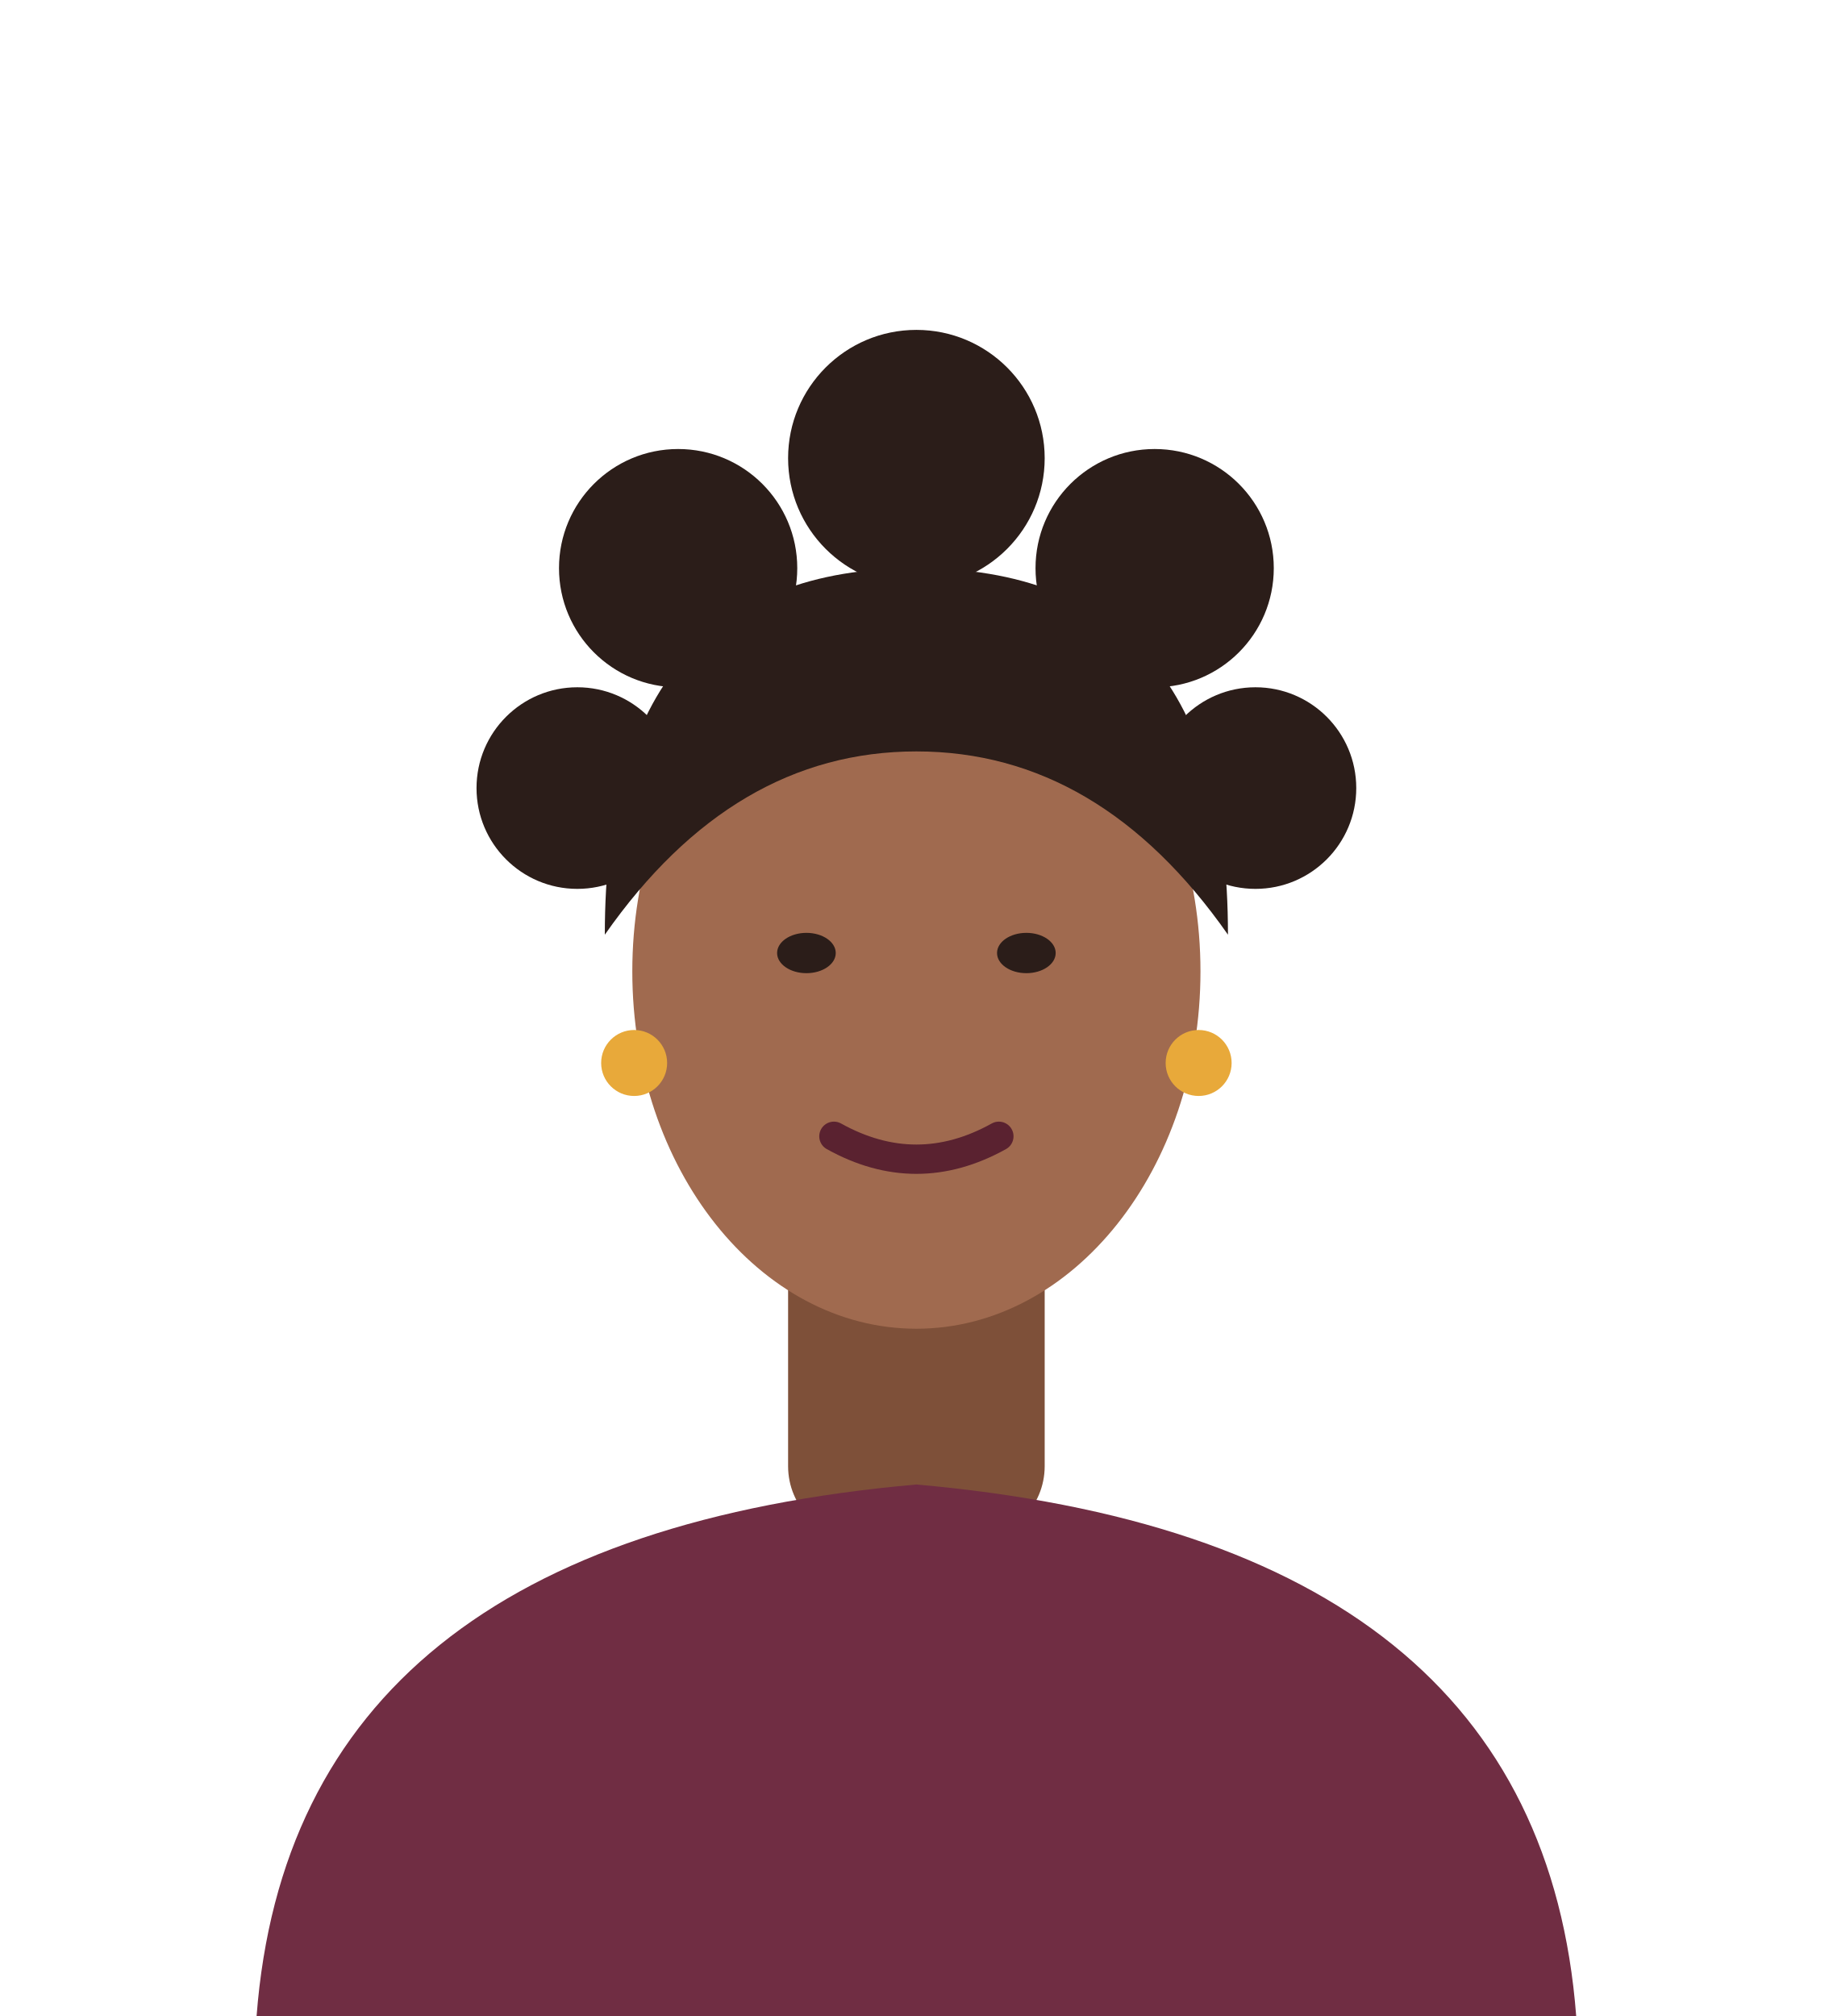
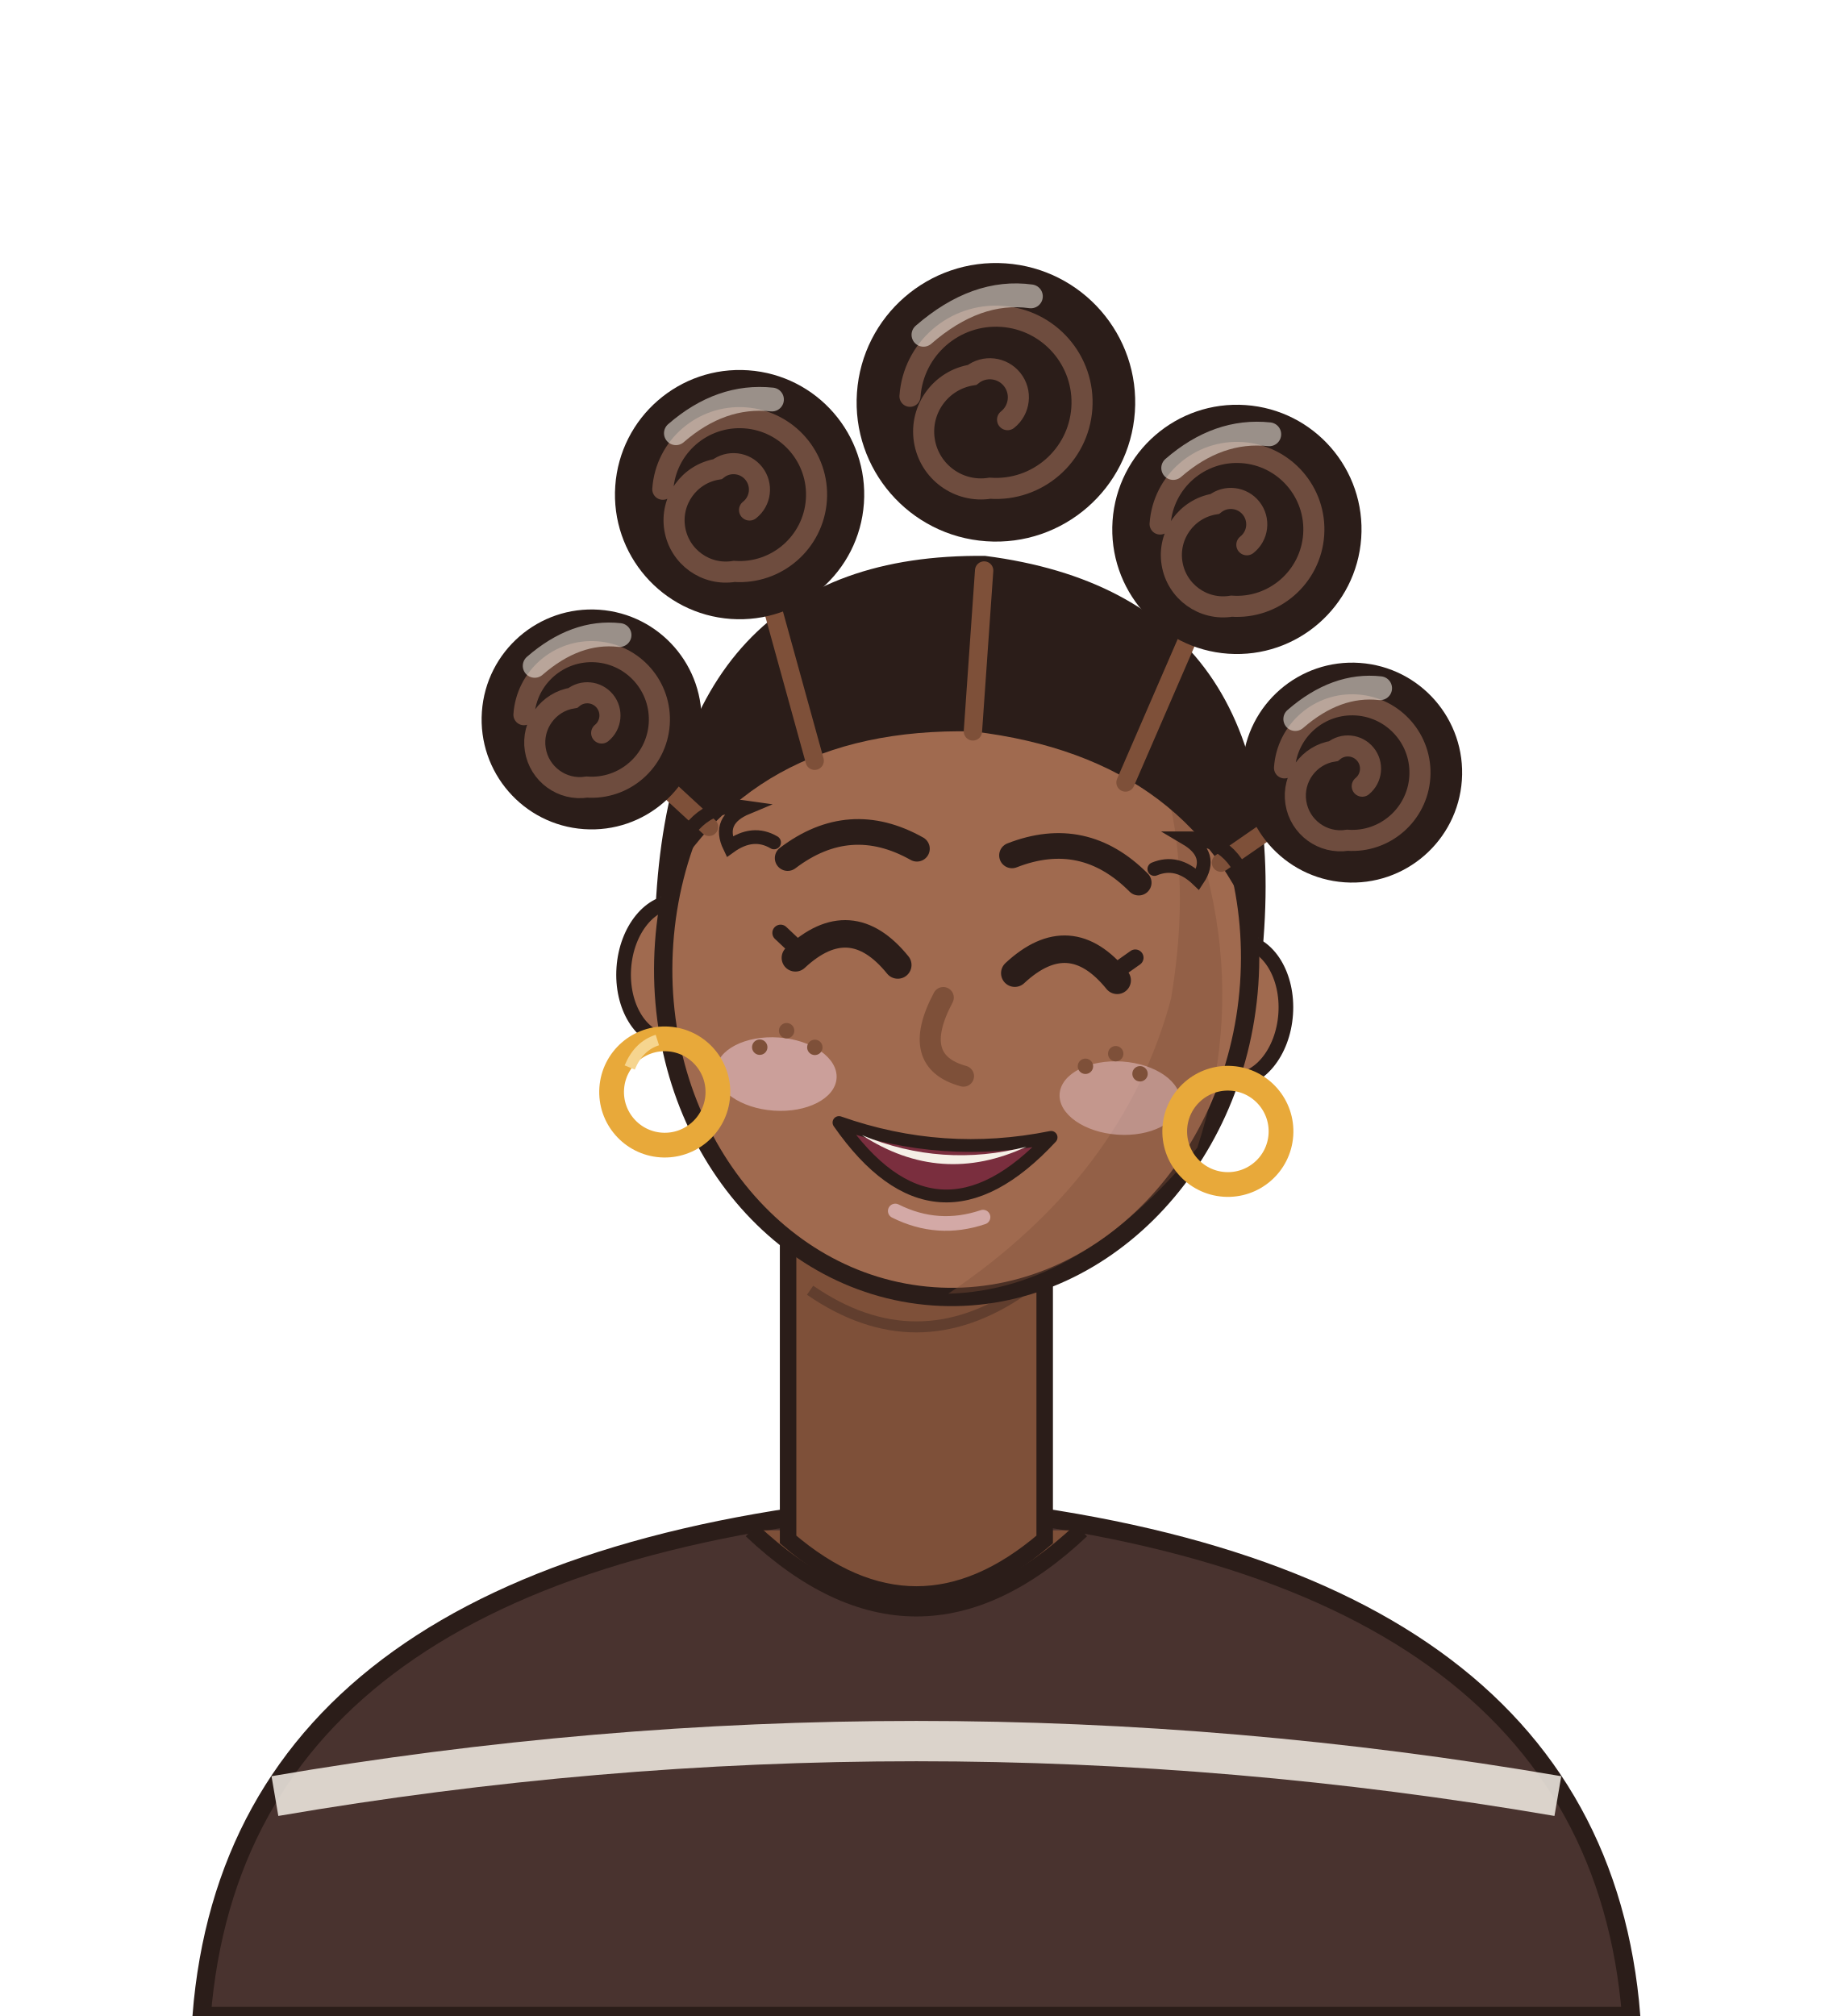
<svg xmlns="http://www.w3.org/2000/svg" viewBox="0 0 100 110">
-   <rect x="43" y="66" width="14" height="18" rx="4" fill="#7E5039" />
-   <path d="M14 110 Q16 84 50 81 Q84 84 86 110 Z" fill="#702D43" />
-   <ellipse cx="50" cy="53" rx="15.5" ry="19.5" fill="#A06A4F" />
-   <ellipse cx="44" cy="52" rx="1.6" ry="1.1" fill="#2B1D19" />
-   <ellipse cx="56" cy="52" rx="1.6" ry="1.1" fill="#2B1D19" />
-   <path d="M45.5 62 Q50 64.5 54.5 62" fill="none" stroke="#5A2230" stroke-width="1.6" stroke-linecap="round" />
-   <circle cx="34.6" cy="58" r="1.8" fill="#E8A93A" />
-   <circle cx="65.4" cy="58" r="1.8" fill="#E8A93A" />
-   <path d="M33 51 Q33 31 50 31 Q67 31 67 51 Q60 41 50 41 Q40 41 33 51 Z" fill="#2B1D19" />
-   <g fill="#2B1D19">
-     <circle cx="37" cy="31" r="6.5" />
-     <circle cx="50" cy="25" r="7" />
-     <circle cx="63" cy="31" r="6.5" />
-     <circle cx="31.5" cy="43" r="5.5" />
-     <circle cx="68.5" cy="43" r="5.5" />
+   <g transform="rotate(4 50 84)" />
+   <path d="M11 110 Q13 85 50 82 Q87 85 89 110 Z" fill="#49332F" stroke="#2B1D19" stroke-width="1" />
+   <path d="M15 98 Q50 92 85 98" fill="none" stroke="#F5EFE6" stroke-width="2.2" opacity=".85" />
+   <path d="M41 83.5 Q50 92 59 83.5" fill="#7E5039" stroke="#2B1D19" stroke-width="0.9" />
+   <path d="M43 62 L43 84 Q50 90 57 84 L57 62 Z" fill="#7E5039" stroke="#2B1D19" stroke-width="0.9" />
+   <path d="M44.2 70.4 Q50 74.4 55.8 70.4" fill="none" stroke="#2B1D19" stroke-width="0.6" opacity=".35" />
+   <g transform="rotate(4 50 84)">
+     <ellipse cx="34.6" cy="54" rx="2.7" ry="3.8" fill="#A06A4F" stroke="#2B1D19" stroke-width="0.8" />
+     <ellipse cx="65.4" cy="54" rx="2.7" ry="3.8" fill="#A06A4F" stroke="#2B1D19" stroke-width="0.8" />
+     <ellipse cx="50" cy="52.5" rx="16" ry="18.2" fill="#A06A4F" stroke="#2B1D19" stroke-width="1" />
+     <path d="M58 36.8 Q67 48.9 63.8 61.6 Q58 69.8 50.8 70.5 Q59.9 63.4 61.8 53.6 Q62.8 43.4 58 36.8 Z" fill="#7E5039" opacity=".38" />
+     <ellipse cx="40.6" cy="59.2" rx="3.3" ry="2" fill="#E8C3CB" opacity=".6" />
+     <ellipse cx="59.4" cy="59.2" rx="3.3" ry="2" fill="#E8C3CB" opacity=".5" />
+     <path d="M40.4 47.4 Q43.6 44.6 47.4 46.4" fill="none" stroke="#2B1D19" stroke-width="1.4" stroke-linecap="round" />
+     <path d="M52.6 46.4 Q56.4 44.6 59.6 47.4" fill="none" stroke="#2B1D19" stroke-width="1.4" stroke-linecap="round" />
+     <path d="M41.2 52.8 Q44 49.8 46.8 52.8 M53.2 52.8 Q56 49.8 58.8 52.8" fill="none" stroke="#2B1D19" stroke-width="1.5" stroke-linecap="round" />
+     <path d="M41.4 52.4 l-1.1 -0.9 M58.6 52.4 l1.1 -0.9" stroke="#2B1D19" stroke-width="0.9" stroke-linecap="round" />
+     <path d="M49.4 54.4 Q47.8 58 50.8 58.6" fill="none" stroke="#7E5039" stroke-width="1.15" stroke-linecap="round" />
+     <path d="M44.2 61.6 Q50 68.8 55.8 61.6 Q50 63.2 44.2 61.6 Z" fill="#7A2E3E" stroke="#2B1D19" stroke-width="0.7" stroke-linejoin="round" />
+     <path d="M45.5 62.2 Q50 63.7 54.5 62.2 Q50 64.7 45.5 62.2 Z" fill="#F5EFE6" />
+     <path d="M47.6 66.2 Q50 67.2 52.4 66.2" fill="none" stroke="#E8C3CB" stroke-width="0.8" stroke-linecap="round" opacity=".7" />
+     <circle cx="41" cy="56.8" r="0.42" fill="#7E5039" />
+     <circle cx="42.6" cy="57.6" r="0.42" fill="#7E5039" />
+     <circle cx="39.6" cy="57.8" r="0.42" fill="#7E5039" />
+     <circle cx="59" cy="56.8" r="0.42" fill="#7E5039" />
+     <circle cx="57.4" cy="57.6" r="0.42" fill="#7E5039" />
+     <circle cx="60.4" cy="57.8" r="0.42" fill="#7E5039" />
+     <circle cx="34.6" cy="60.6" r="2.9" fill="none" stroke="#E8A93A" stroke-width="1.35" />
+     <circle cx="65.4" cy="60.6" r="2.9" fill="none" stroke="#E8A93A" stroke-width="1.35" />
+     <path d="M32.6 59.4 Q33 58.2 34 57.8" stroke="#F6D58F" stroke-width="0.6" fill="none" />
+     <path d="M33.4 50.6 Q33 31.2 50 30.2 Q67 31.2 66.6 50.6 Q62.4 40.4 50 39.8 Q37.6 40.4 33.4 50.6 Z" fill="#2B1D19" />
+     <path d="M50 39.8 L50 31 M41.5 42 L38.5 33.5 M58.5 42 L61.5 33.5 M36 46 L31 42 M64 46 L69 42" stroke="#7E5039" stroke-width="1" stroke-linecap="round" />
+     <circle cx="50" cy="21.8" r="7.6" fill="#2B1D19" />
+     <path d="M45.3 21.8 A4.7 4.7 0 1 1 50 26.5 A2.9 2.9 0 1 1 48.6 20.4 A1.4 1.4 0 1 1 50.7 22.7" fill="none" stroke="#6E4C3E" stroke-width="1.15" stroke-linecap="round" />
+     <path d="M45.8 18.4 Q48.5 15.7 51.5 15.9" fill="none" stroke="#F5EFE6" stroke-width="1.3" stroke-linecap="round" opacity=".55" />
+     <circle cx="36.4" cy="27.8" r="6.8" fill="#2B1D19" />
+     <path d="M32.2 27.8 A4.2 4.2 0 1 1 36.4 32 A2.6 2.6 0 1 1 35.1 26.5 A1.3 1.3 0 1 1 37 28.6" fill="none" stroke="#6E4C3E" stroke-width="1.15" stroke-linecap="round" />
+     <path d="M32.7 24.7 Q35 22.4 37.8 22.5" fill="none" stroke="#F5EFE6" stroke-width="1.3" stroke-linecap="round" opacity=".55" />
+     <circle cx="63.6" cy="27.8" r="6.8" fill="#2B1D19" />
+     <path d="M59.4 27.8 A4.2 4.2 0 1 1 63.6 32 A2.6 2.6 0 1 1 62.3 26.5 A1.3 1.3 0 1 1 64.2 28.6" fill="none" stroke="#6E4C3E" stroke-width="1.15" stroke-linecap="round" />
+     <path d="M59.9 24.7 Q62.2 22.4 65 22.5" fill="none" stroke="#F5EFE6" stroke-width="1.3" stroke-linecap="round" opacity=".55" />
+     <circle cx="29.2" cy="40.6" r="6" fill="#2B1D19" />
+     <path d="M25.5 40.6 A3.7 3.7 0 1 1 29.2 44.3 A2.3 2.3 0 1 1 28.1 39.5 A1.1 1.1 0 1 1 29.8 41.3" fill="none" stroke="#6E4C3E" stroke-width="1.15" stroke-linecap="round" />
+     <path d="M25.9 37.9 Q28 35.8 30.4 35.9" fill="none" stroke="#F5EFE6" stroke-width="1.3" stroke-linecap="round" opacity=".55" />
+     <circle cx="70.8" cy="40.6" r="6" fill="#2B1D19" />
+     <path d="M67.1 40.6 A3.7 3.7 0 1 1 70.8 44.3 A2.3 2.3 0 1 1 69.7 39.5 A1.1 1.1 0 1 1 71.4 41.3" fill="none" stroke="#6E4C3E" stroke-width="1.15" stroke-linecap="round" />
+     <path d="M67.5 37.9 Q69.6 35.8 72 35.9" fill="none" stroke="#F5EFE6" stroke-width="1.3" stroke-linecap="round" opacity=".55" />
+     <path d="M34.4 47.4 Q35.4 44.6 38 44.8 Q36.4 45.6 37.2 47 Q38.4 46 39.6 46.6" fill="none" stroke="#2B1D19" stroke-width="0.75" stroke-linecap="round" />
+     <path d="M65.6 47.4 Q64.6 44.6 62 44.8 Q63.6 45.6 62.8 47 Q61.6 46 60.4 46.6" fill="none" stroke="#2B1D19" stroke-width="0.75" stroke-linecap="round" />
  </g>
</svg>
